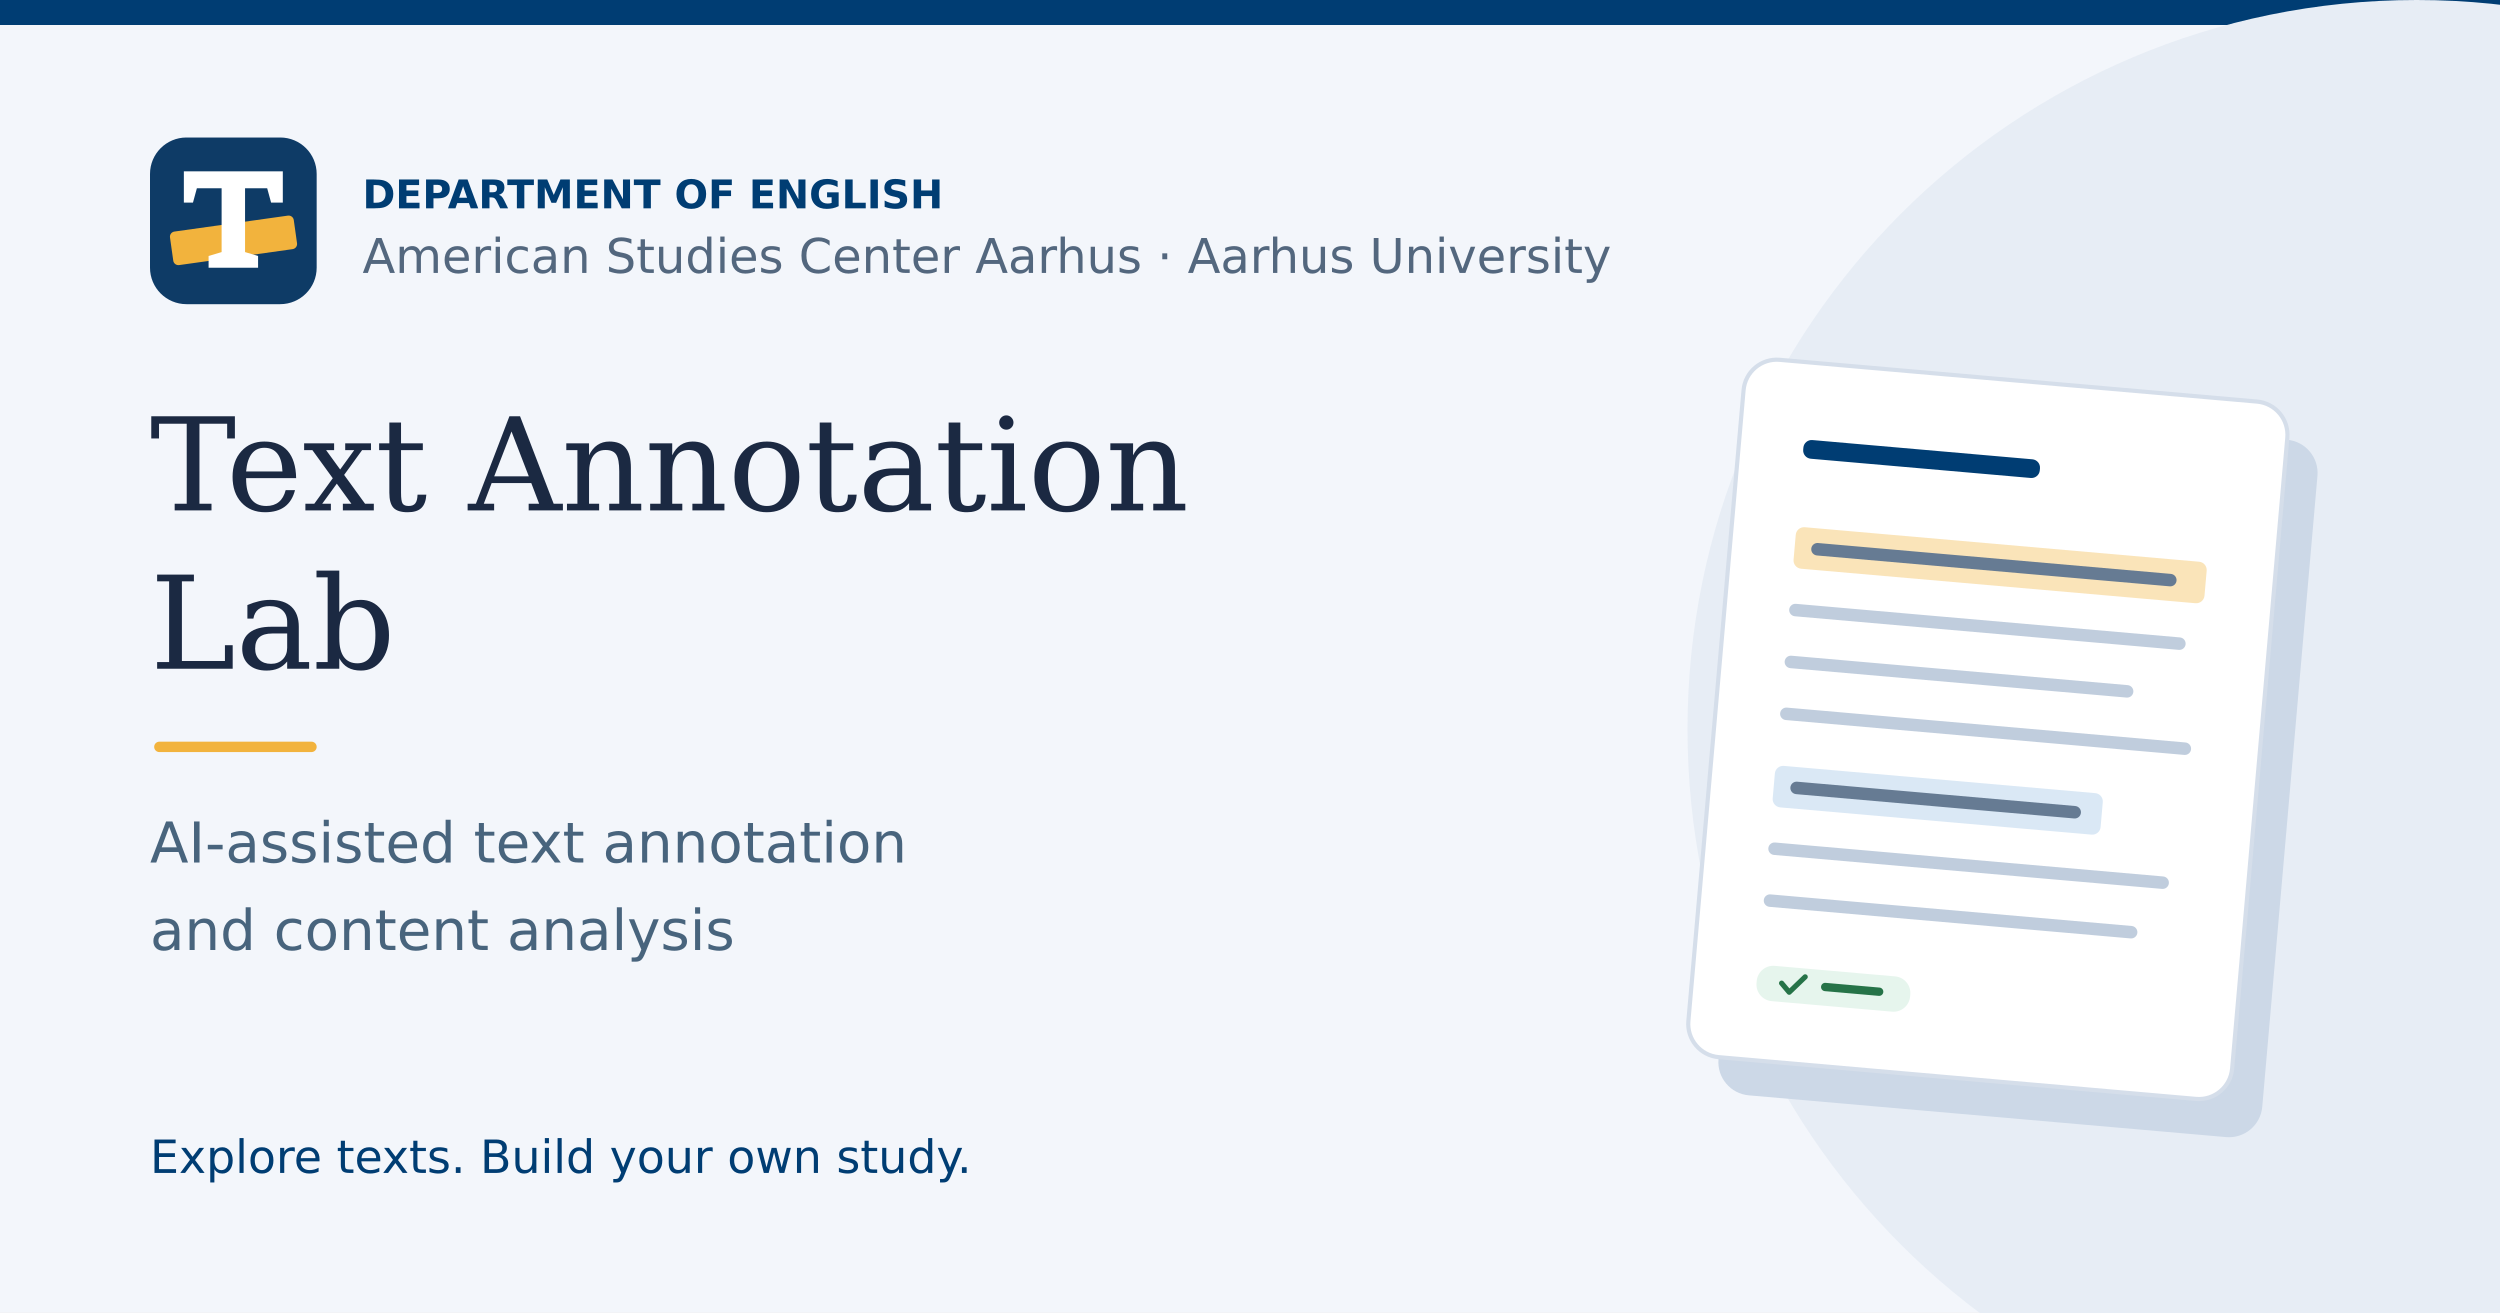
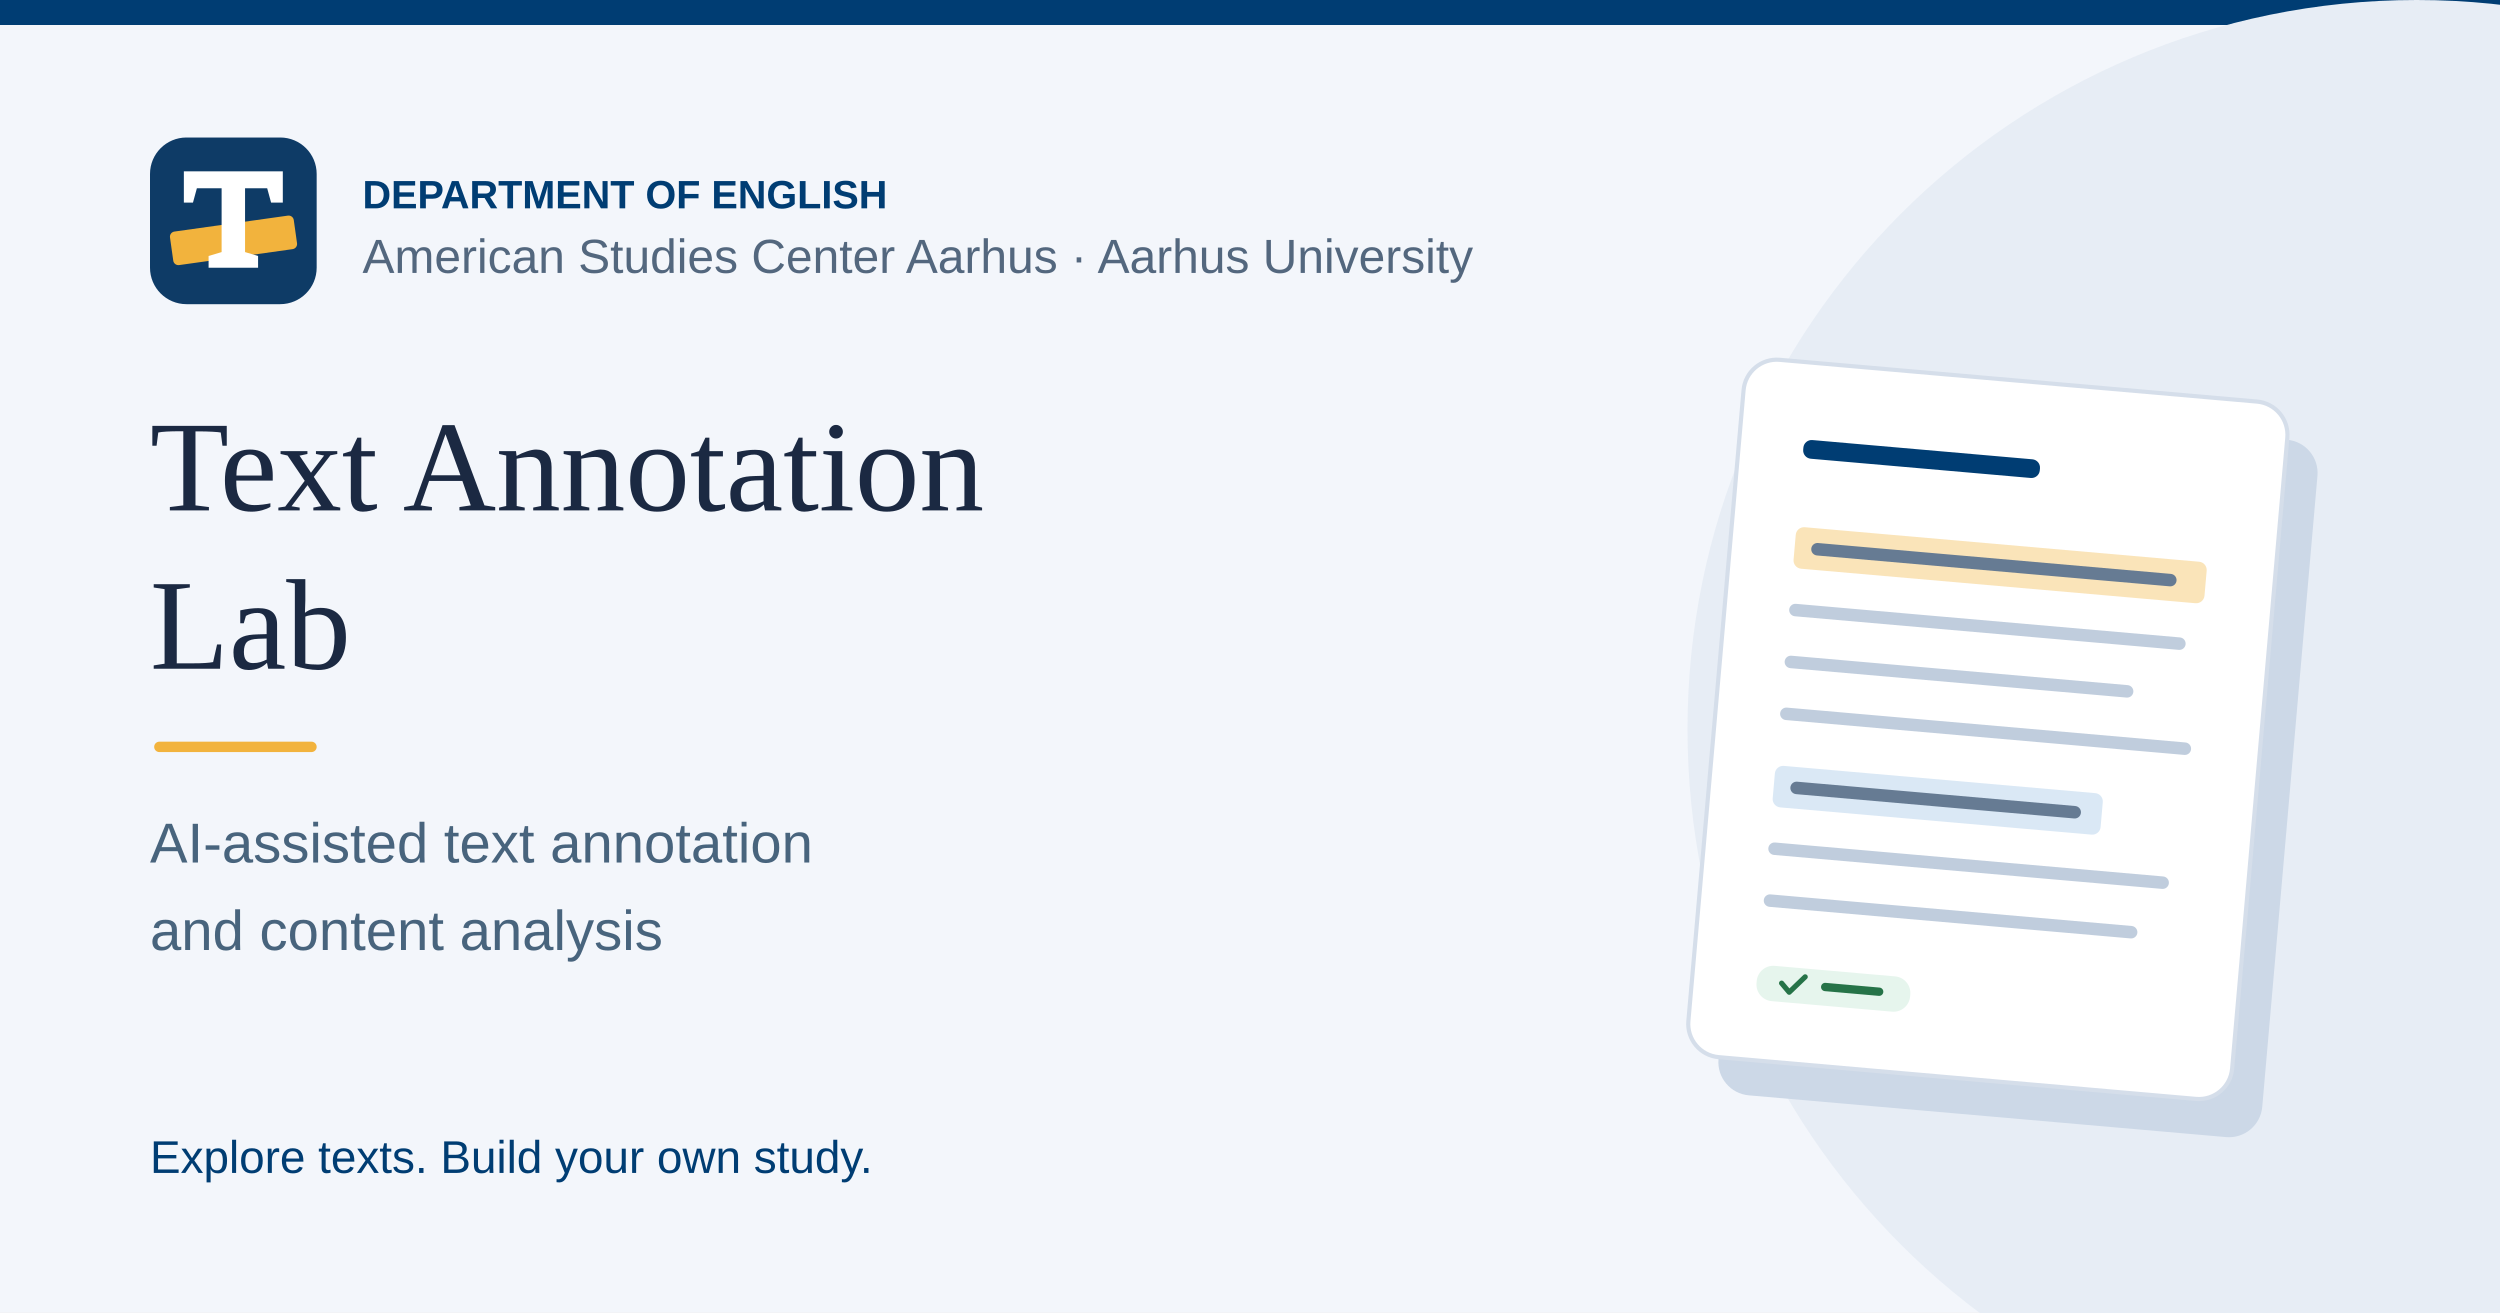
<svg xmlns="http://www.w3.org/2000/svg" width="1200" height="630" viewBox="0 0 1200 630">
  <rect width="1200" height="630" fill="#f3f6fb" />
  <rect width="1200" height="12" fill="#003d73" />
  <circle cx="1160" cy="350" r="350" fill="#e7edf5" />
  <g transform="translate(72 66) scale(1.25)">
    <rect width="64" height="64" rx="14" fill="#0E3B66" />
    <rect x="8" y="33" width="48" height="13" rx="2" fill="#F2B33D" transform="rotate(-8 32 39)" />
    <path fill="#fff" d="M13 13h38v12h-4.5l-1.5-5.5H36.5V44l5 1.5V50h-19v-4.5l5-1.5V19.5H18l-1.5 5.5H13z" />
  </g>
-   <g font-family="DejaVu Sans, sans-serif">
+   <g font-family="Arial, Helvetica, sans-serif">
    <text x="174" y="100" fill="#003d73" font-size="19" font-weight="bold">DEPARTMENT OF ENGLISH</text>
    <text x="174" y="131" fill="#53677e" font-size="23">American Studies Center Aarhus · Aarhus University</text>
  </g>
-   <g fill="#1b2942" font-family="DejaVu Serif, serif" font-size="62">
+   <g fill="#1b2942" font-family="Georgia, 'Times New Roman', serif" font-size="62">
    <text x="72" y="245">Text Annotation</text>
    <text x="72" y="321">Lab</text>
  </g>
  <rect x="74" y="356" width="78" height="5" rx="2.5" fill="#F2B33D" />
-   <g fill="#48647d" font-family="DejaVu Sans, sans-serif" font-size="27">
+   <g fill="#48647d" font-family="Arial, Helvetica, sans-serif" font-size="27">
    <text x="72" y="414">AI-assisted text annotation</text>
    <text x="72" y="456">and content analysis</text>
  </g>
-   <text x="72" y="563" fill="#003d73" font-family="DejaVu Sans, sans-serif" font-size="22">Explore texts. Build your own study.</text>
+   <text x="72" y="563" fill="#003d73" font-family="Arial, Helvetica, sans-serif" font-size="22">Explore texts. Build your own study.</text>
  <g transform="translate(823 182) rotate(5 130 170)">
    <rect x="16" y="17" width="262" height="336" rx="16" fill="#ccd8e7" />
    <rect width="262" height="336" rx="16" fill="#fff" stroke="#d5deea" stroke-width="2" />
    <rect x="31" y="37" width="114" height="9" rx="4" fill="#003d73" />
    <rect x="31" y="79" width="198" height="20" rx="4" fill="#fae4b9" />
    <rect x="39" y="86" width="176" height="6" rx="3" fill="#667b93" />
    <g fill="#c0cddd">
      <rect x="31" y="116" width="191" height="6" rx="3" />
      <rect x="31" y="141" width="168" height="6" rx="3" />
      <rect x="31" y="166" width="198" height="6" rx="3" />
    </g>
    <rect x="31" y="194" width="158" height="20" rx="4" fill="#dae8f5" />
    <rect x="39" y="201" width="140" height="6" rx="3" fill="#667b93" />
    <g fill="#c0cddd">
      <rect x="31" y="231" width="193" height="6" rx="3" />
      <rect x="31" y="256" width="180" height="6" rx="3" />
    </g>
    <rect x="31" y="290" width="74" height="17" rx="8" fill="#e6f5ed" />
    <path d="m43 298 4 4 7-8" fill="none" stroke="#267348" stroke-width="2.5" stroke-linecap="round" stroke-linejoin="round" />
    <rect x="62" y="296" width="30" height="4" rx="2" fill="#267348" />
  </g>
</svg>
